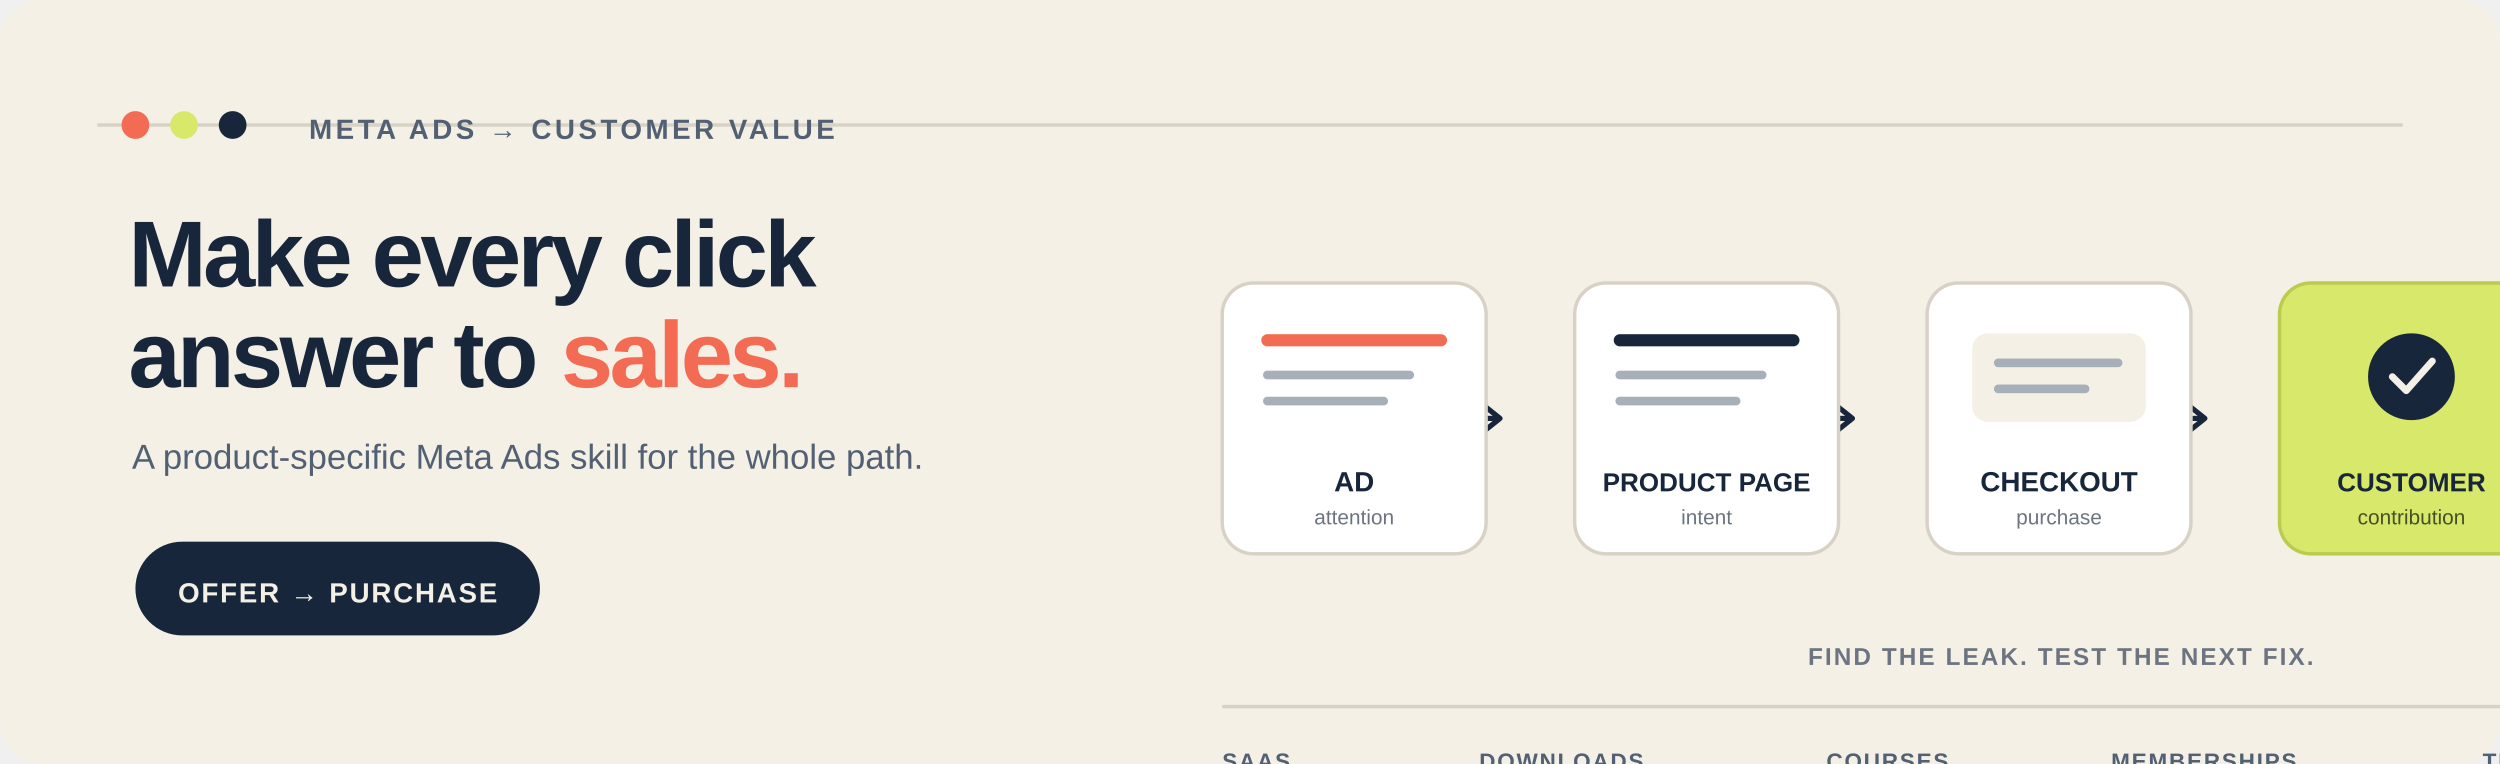
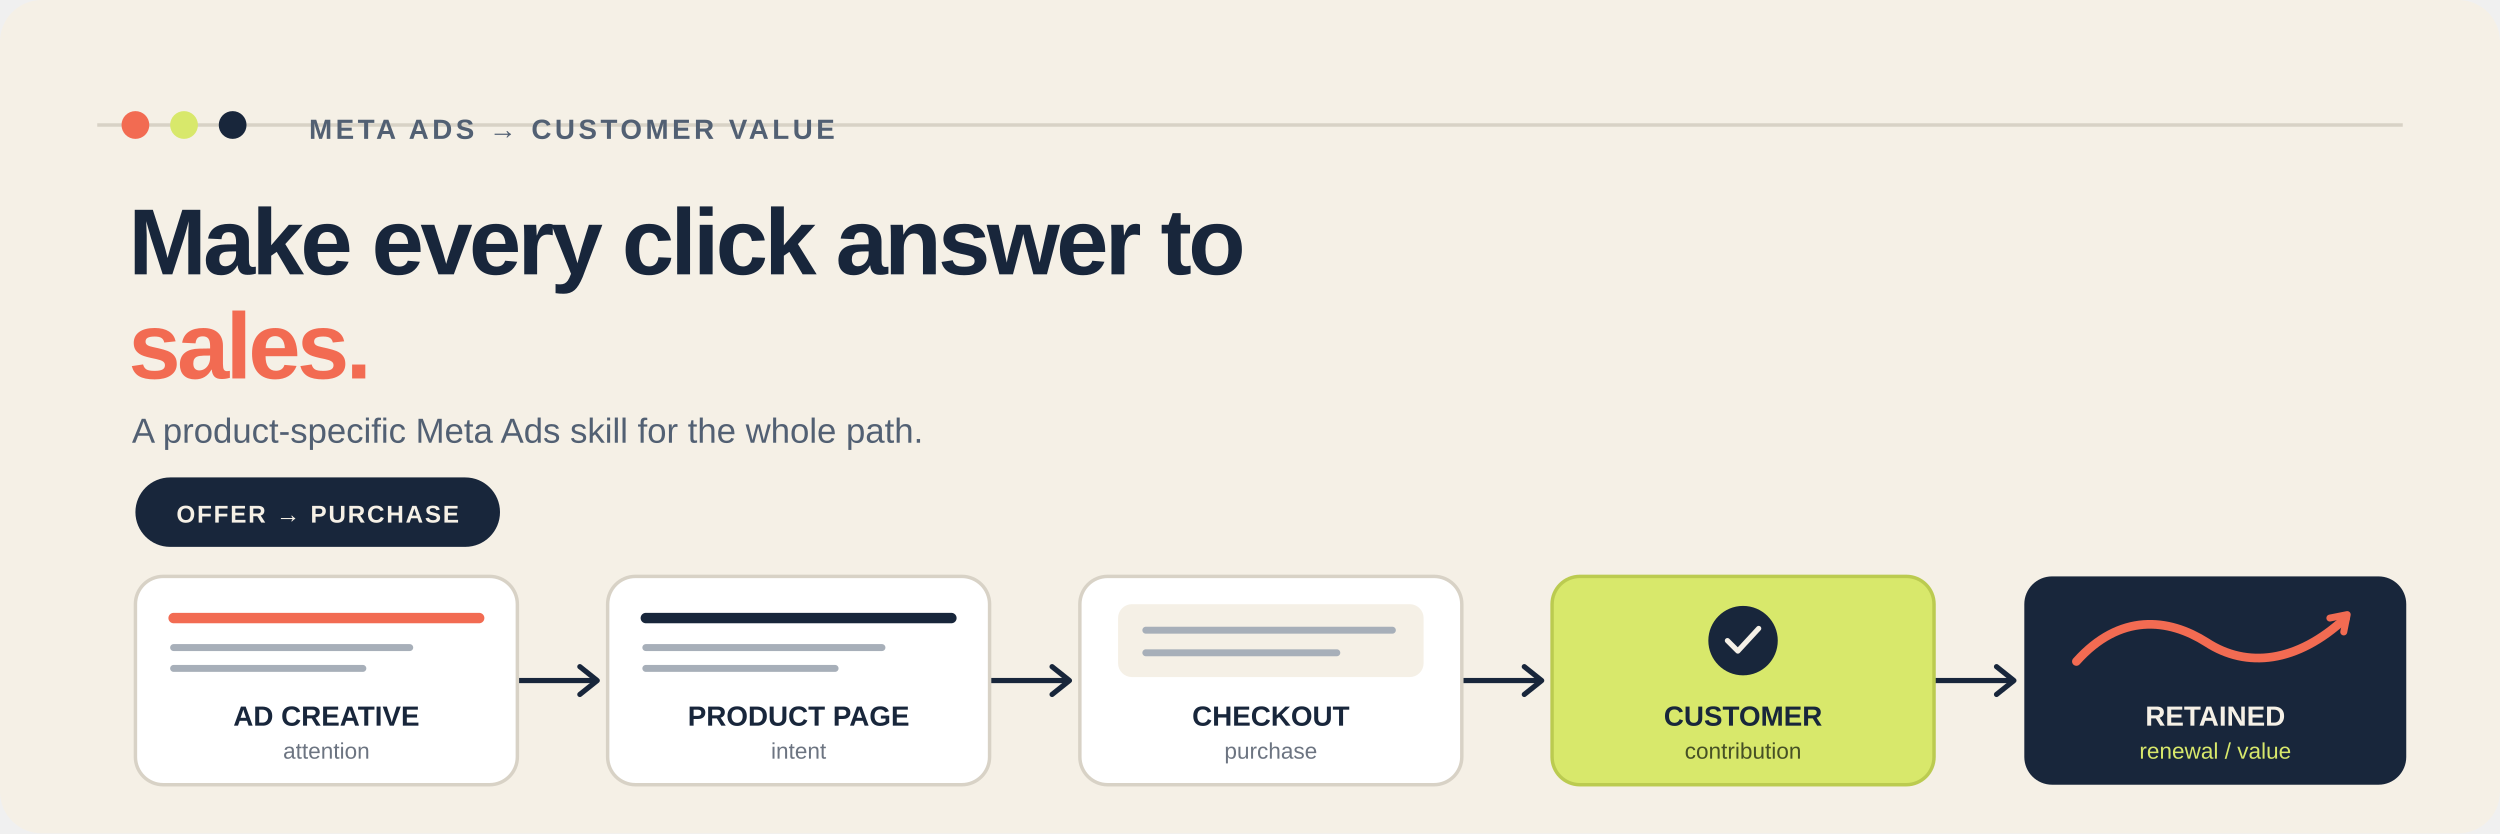
- <svg xmlns="http://www.w3.org/2000/svg" width="1440" height="440" viewBox="0 0 1440 440" fill="none" role="img" aria-labelledby="title desc">
-   <rect width="1440" height="440" rx="24" fill="#F5F0E6" />
+ <svg xmlns="http://www.w3.org/2000/svg" width="1440" height="480" viewBox="0 0 1440 480" fill="none" role="img" aria-labelledby="title desc">
+   <rect width="1440" height="480" rx="24" fill="#F5F0E6" />
  <path d="M56 72H1384" stroke="#D8D2C6" stroke-width="2" />
  <circle cx="78" cy="72" r="8" fill="#F26B52" />
  <circle cx="106" cy="72" r="8" fill="#D8E86B" />
  <circle cx="134" cy="72" r="8" fill="#18263B" />
  <text x="178" y="80" fill="#526073" font-family="Arial, Helvetica, sans-serif" font-size="16" font-weight="700" letter-spacing="2">META ADS → CUSTOMER VALUE</text>
-   <text x="74" y="165" fill="#18263B" font-family="Arial, Helvetica, sans-serif" font-size="54" font-weight="800" letter-spacing="-2">Make every click</text>
-   <text x="74" y="223" fill="#18263B" font-family="Arial, Helvetica, sans-serif" font-size="54" font-weight="800" letter-spacing="-2">answer to <tspan fill="#F26B52">sales.</tspan>
-   </text>
-   <text x="76" y="270" fill="#526073" font-family="Arial, Helvetica, sans-serif" font-size="20">A product-specific Meta Ads skill for the whole path.</text>
-   <g transform="translate(78 312)">
-     <rect width="233" height="54" rx="27" fill="#18263B" />
-     <text x="116.5" y="35" text-anchor="middle" fill="#F5F0E6" font-family="Arial, Helvetica, sans-serif" font-size="16" font-weight="700" letter-spacing="1">OFFER → PURCHASE</text>
+   <text x="74" y="158" fill="#18263B" font-family="Arial, Helvetica, sans-serif" font-size="54" font-weight="800" letter-spacing="-2">Make every click answer to</text>
+   <text x="74" y="218" fill="#F26B52" font-family="Arial, Helvetica, sans-serif" font-size="54" font-weight="800" letter-spacing="-2">sales.</text>
+   <text x="76" y="255" fill="#526073" font-family="Arial, Helvetica, sans-serif" font-size="20">A product-specific Meta Ads skill for the whole path.</text>
+   <g transform="translate(78 275)">
+     <rect width="210" height="40" rx="20" fill="#18263B" />
+     <text x="105" y="26" text-anchor="middle" fill="#F5F0E6" font-family="Arial, Helvetica, sans-serif" font-size="14" font-weight="700" letter-spacing="1">OFFER → PURCHASE</text>
  </g>
-   <g transform="translate(704 118)">
-     <path d="M76 123H159M279 123H362M482 123H565M685 123H768" stroke="#18263B" stroke-width="3" stroke-linecap="round" />
-     <path d="M150 115L160 123L150 131M353 115L363 123L353 131M556 115L566 123L556 131M759 115L769 123L759 131" stroke="#18263B" stroke-width="3" stroke-linecap="round" stroke-linejoin="round" />
+   <g transform="translate(78 332)">
+     <path d="M220 60H264M492 60H536M764 60H808M1036 60H1080" stroke="#18263B" stroke-width="3" stroke-linecap="round" />
+     <path d="M256 52L266 60L256 68M528 52L538 60L528 68M800 52L810 60L800 68M1072 52L1082 60L1072 68" stroke="#18263B" stroke-width="3" stroke-linecap="round" stroke-linejoin="round" />
    <g>
-       <rect x="0" y="45" width="152" height="156" rx="18" fill="#FFFFFF" stroke="#D8D2C6" stroke-width="2" />
-       <path d="M26 78H126" stroke="#F26B52" stroke-width="7" stroke-linecap="round" />
-       <path d="M26 98H108" stroke="#A7AFB9" stroke-width="5" stroke-linecap="round" />
-       <path d="M26 113H93" stroke="#A7AFB9" stroke-width="5" stroke-linecap="round" />
-       <text x="76" y="165" text-anchor="middle" fill="#18263B" font-family="Arial, Helvetica, sans-serif" font-size="16" font-weight="700">AD</text>
-       <text x="76" y="184" text-anchor="middle" fill="#6C7481" font-family="Arial, Helvetica, sans-serif" font-size="12">attention</text>
+       <rect width="220" height="120" rx="16" fill="#FFFFFF" stroke="#D8D2C6" stroke-width="2" />
+       <path d="M22 24H198" stroke="#F26B52" stroke-width="6" stroke-linecap="round" />
+       <path d="M22 41H158M22 53H131" stroke="#A7AFB9" stroke-width="4" stroke-linecap="round" />
+       <text x="110" y="86" text-anchor="middle" fill="#18263B" font-family="Arial, Helvetica, sans-serif" font-size="16" font-weight="700">AD CREATIVE</text>
+       <text x="110" y="105" text-anchor="middle" fill="#6C7481" font-family="Arial, Helvetica, sans-serif" font-size="13">attention</text>
    </g>
-     <g>
-       <rect x="203" y="45" width="152" height="156" rx="18" fill="#FFFFFF" stroke="#D8D2C6" stroke-width="2" />
-       <path d="M229 78H329" stroke="#18263B" stroke-width="7" stroke-linecap="round" />
-       <path d="M229 98H311" stroke="#A7AFB9" stroke-width="5" stroke-linecap="round" />
-       <path d="M229 113H296" stroke="#A7AFB9" stroke-width="5" stroke-linecap="round" />
-       <text x="279" y="165" text-anchor="middle" fill="#18263B" font-family="Arial, Helvetica, sans-serif" font-size="15" font-weight="700">PRODUCT PAGE</text>
-       <text x="279" y="184" text-anchor="middle" fill="#6C7481" font-family="Arial, Helvetica, sans-serif" font-size="12">intent</text>
+     <g transform="translate(272)">
+       <rect width="220" height="120" rx="16" fill="#FFFFFF" stroke="#D8D2C6" stroke-width="2" />
+       <path d="M22 24H198" stroke="#18263B" stroke-width="6" stroke-linecap="round" />
+       <path d="M22 41H158M22 53H131" stroke="#A7AFB9" stroke-width="4" stroke-linecap="round" />
+       <text x="110" y="86" text-anchor="middle" fill="#18263B" font-family="Arial, Helvetica, sans-serif" font-size="16" font-weight="700">PRODUCT PAGE</text>
+       <text x="110" y="105" text-anchor="middle" fill="#6C7481" font-family="Arial, Helvetica, sans-serif" font-size="13">intent</text>
    </g>
-     <g>
-       <rect x="406" y="45" width="152" height="156" rx="18" fill="#FFFFFF" stroke="#D8D2C6" stroke-width="2" />
-       <rect x="432" y="74" width="100" height="51" rx="9" fill="#F5F0E6" />
-       <path d="M447 91H516M447 106H497" stroke="#A7AFB9" stroke-width="5" stroke-linecap="round" />
-       <text x="482" y="165" text-anchor="middle" fill="#18263B" font-family="Arial, Helvetica, sans-serif" font-size="16" font-weight="700">CHECKOUT</text>
-       <text x="482" y="184" text-anchor="middle" fill="#6C7481" font-family="Arial, Helvetica, sans-serif" font-size="12">purchase</text>
+     <g transform="translate(544)">
+       <rect width="220" height="120" rx="16" fill="#FFFFFF" stroke="#D8D2C6" stroke-width="2" />
+       <rect x="22" y="16" width="176" height="42" rx="8" fill="#F5F0E6" />
+       <path d="M38 31H180M38 44H148" stroke="#A7AFB9" stroke-width="4" stroke-linecap="round" />
+       <text x="110" y="86" text-anchor="middle" fill="#18263B" font-family="Arial, Helvetica, sans-serif" font-size="16" font-weight="700">CHECKOUT</text>
+       <text x="110" y="105" text-anchor="middle" fill="#6C7481" font-family="Arial, Helvetica, sans-serif" font-size="13">purchase</text>
    </g>
-     <g>
-       <rect x="609" y="45" width="152" height="156" rx="18" fill="#D8E86B" stroke="#BBCB50" stroke-width="2" />
-       <circle cx="685" cy="99" r="25" fill="#18263B" />
-       <path d="M674 99L682 107L697 90" stroke="#F5F0E6" stroke-width="4" stroke-linecap="round" stroke-linejoin="round" />
-       <text x="685" y="165" text-anchor="middle" fill="#18263B" font-family="Arial, Helvetica, sans-serif" font-size="15" font-weight="700">CUSTOMER</text>
-       <text x="685" y="184" text-anchor="middle" fill="#465025" font-family="Arial, Helvetica, sans-serif" font-size="12">contribution</text>
+     <g transform="translate(816)">
+       <rect width="220" height="120" rx="16" fill="#D8E86B" stroke="#BBCB50" stroke-width="2" />
+       <circle cx="110" cy="37" r="20" fill="#18263B" />
+       <path d="M101 37L107 43L119 30" stroke="#F5F0E6" stroke-width="3" stroke-linecap="round" stroke-linejoin="round" />
+       <text x="110" y="86" text-anchor="middle" fill="#18263B" font-family="Arial, Helvetica, sans-serif" font-size="16" font-weight="700">CUSTOMER</text>
+       <text x="110" y="105" text-anchor="middle" fill="#465025" font-family="Arial, Helvetica, sans-serif" font-size="13">contribution</text>
    </g>
-     <g>
-       <rect x="812" y="45" width="152" height="156" rx="18" fill="#18263B" />
-       <path d="M838 112C853 86 878 81 893 92C910 105 927 104 937 83" stroke="#F26B52" stroke-width="5" stroke-linecap="round" />
-       <path d="M930 84L938 82L937 91" stroke="#F26B52" stroke-width="4" stroke-linecap="round" stroke-linejoin="round" />
-       <text x="888" y="165" text-anchor="middle" fill="#F5F0E6" font-family="Arial, Helvetica, sans-serif" font-size="15" font-weight="700">RETAINED</text>
-       <text x="888" y="184" text-anchor="middle" fill="#D8E86B" font-family="Arial, Helvetica, sans-serif" font-size="12">renewal / value</text>
+     <g transform="translate(1088)">
+       <rect width="220" height="120" rx="16" fill="#18263B" />
+       <path d="M30 49C55 21 83 24 105 38C128 53 157 50 185 24" stroke="#F26B52" stroke-width="5" stroke-linecap="round" />
+       <path d="M176 24L186 22L184 32" stroke="#F26B52" stroke-width="4" stroke-linecap="round" stroke-linejoin="round" />
+       <text x="110" y="86" text-anchor="middle" fill="#F5F0E6" font-family="Arial, Helvetica, sans-serif" font-size="16" font-weight="700">RETAINED</text>
+       <text x="110" y="105" text-anchor="middle" fill="#D8E86B" font-family="Arial, Helvetica, sans-serif" font-size="13">renewal / value</text>
    </g>
-     <text x="483" y="265" text-anchor="middle" fill="#6C7481" font-family="Arial, Helvetica, sans-serif" font-size="14" font-weight="600" letter-spacing="1.2">FIND THE LEAK. TEST THE NEXT FIX.</text>
-     <path d="M0 289H964" stroke="#D8D2C6" stroke-width="2" />
-     <text x="0" y="325" fill="#526073" font-family="Arial, Helvetica, sans-serif" font-size="13" font-weight="700" letter-spacing="1">SAAS</text>
-     <text x="148" y="325" fill="#526073" font-family="Arial, Helvetica, sans-serif" font-size="13" font-weight="700" letter-spacing="1">DOWNLOADS</text>
-     <text x="348" y="325" fill="#526073" font-family="Arial, Helvetica, sans-serif" font-size="13" font-weight="700" letter-spacing="1">COURSES</text>
-     <text x="512" y="325" fill="#526073" font-family="Arial, Helvetica, sans-serif" font-size="13" font-weight="700" letter-spacing="1">MEMBERSHIPS</text>
-     <text x="726" y="325" fill="#526073" font-family="Arial, Helvetica, sans-serif" font-size="13" font-weight="700" letter-spacing="1">TEMPLATES</text>
-     <text x="884" y="325" fill="#526073" font-family="Arial, Helvetica, sans-serif" font-size="13" font-weight="700" letter-spacing="1">PLUGINS</text>
  </g>
</svg>
